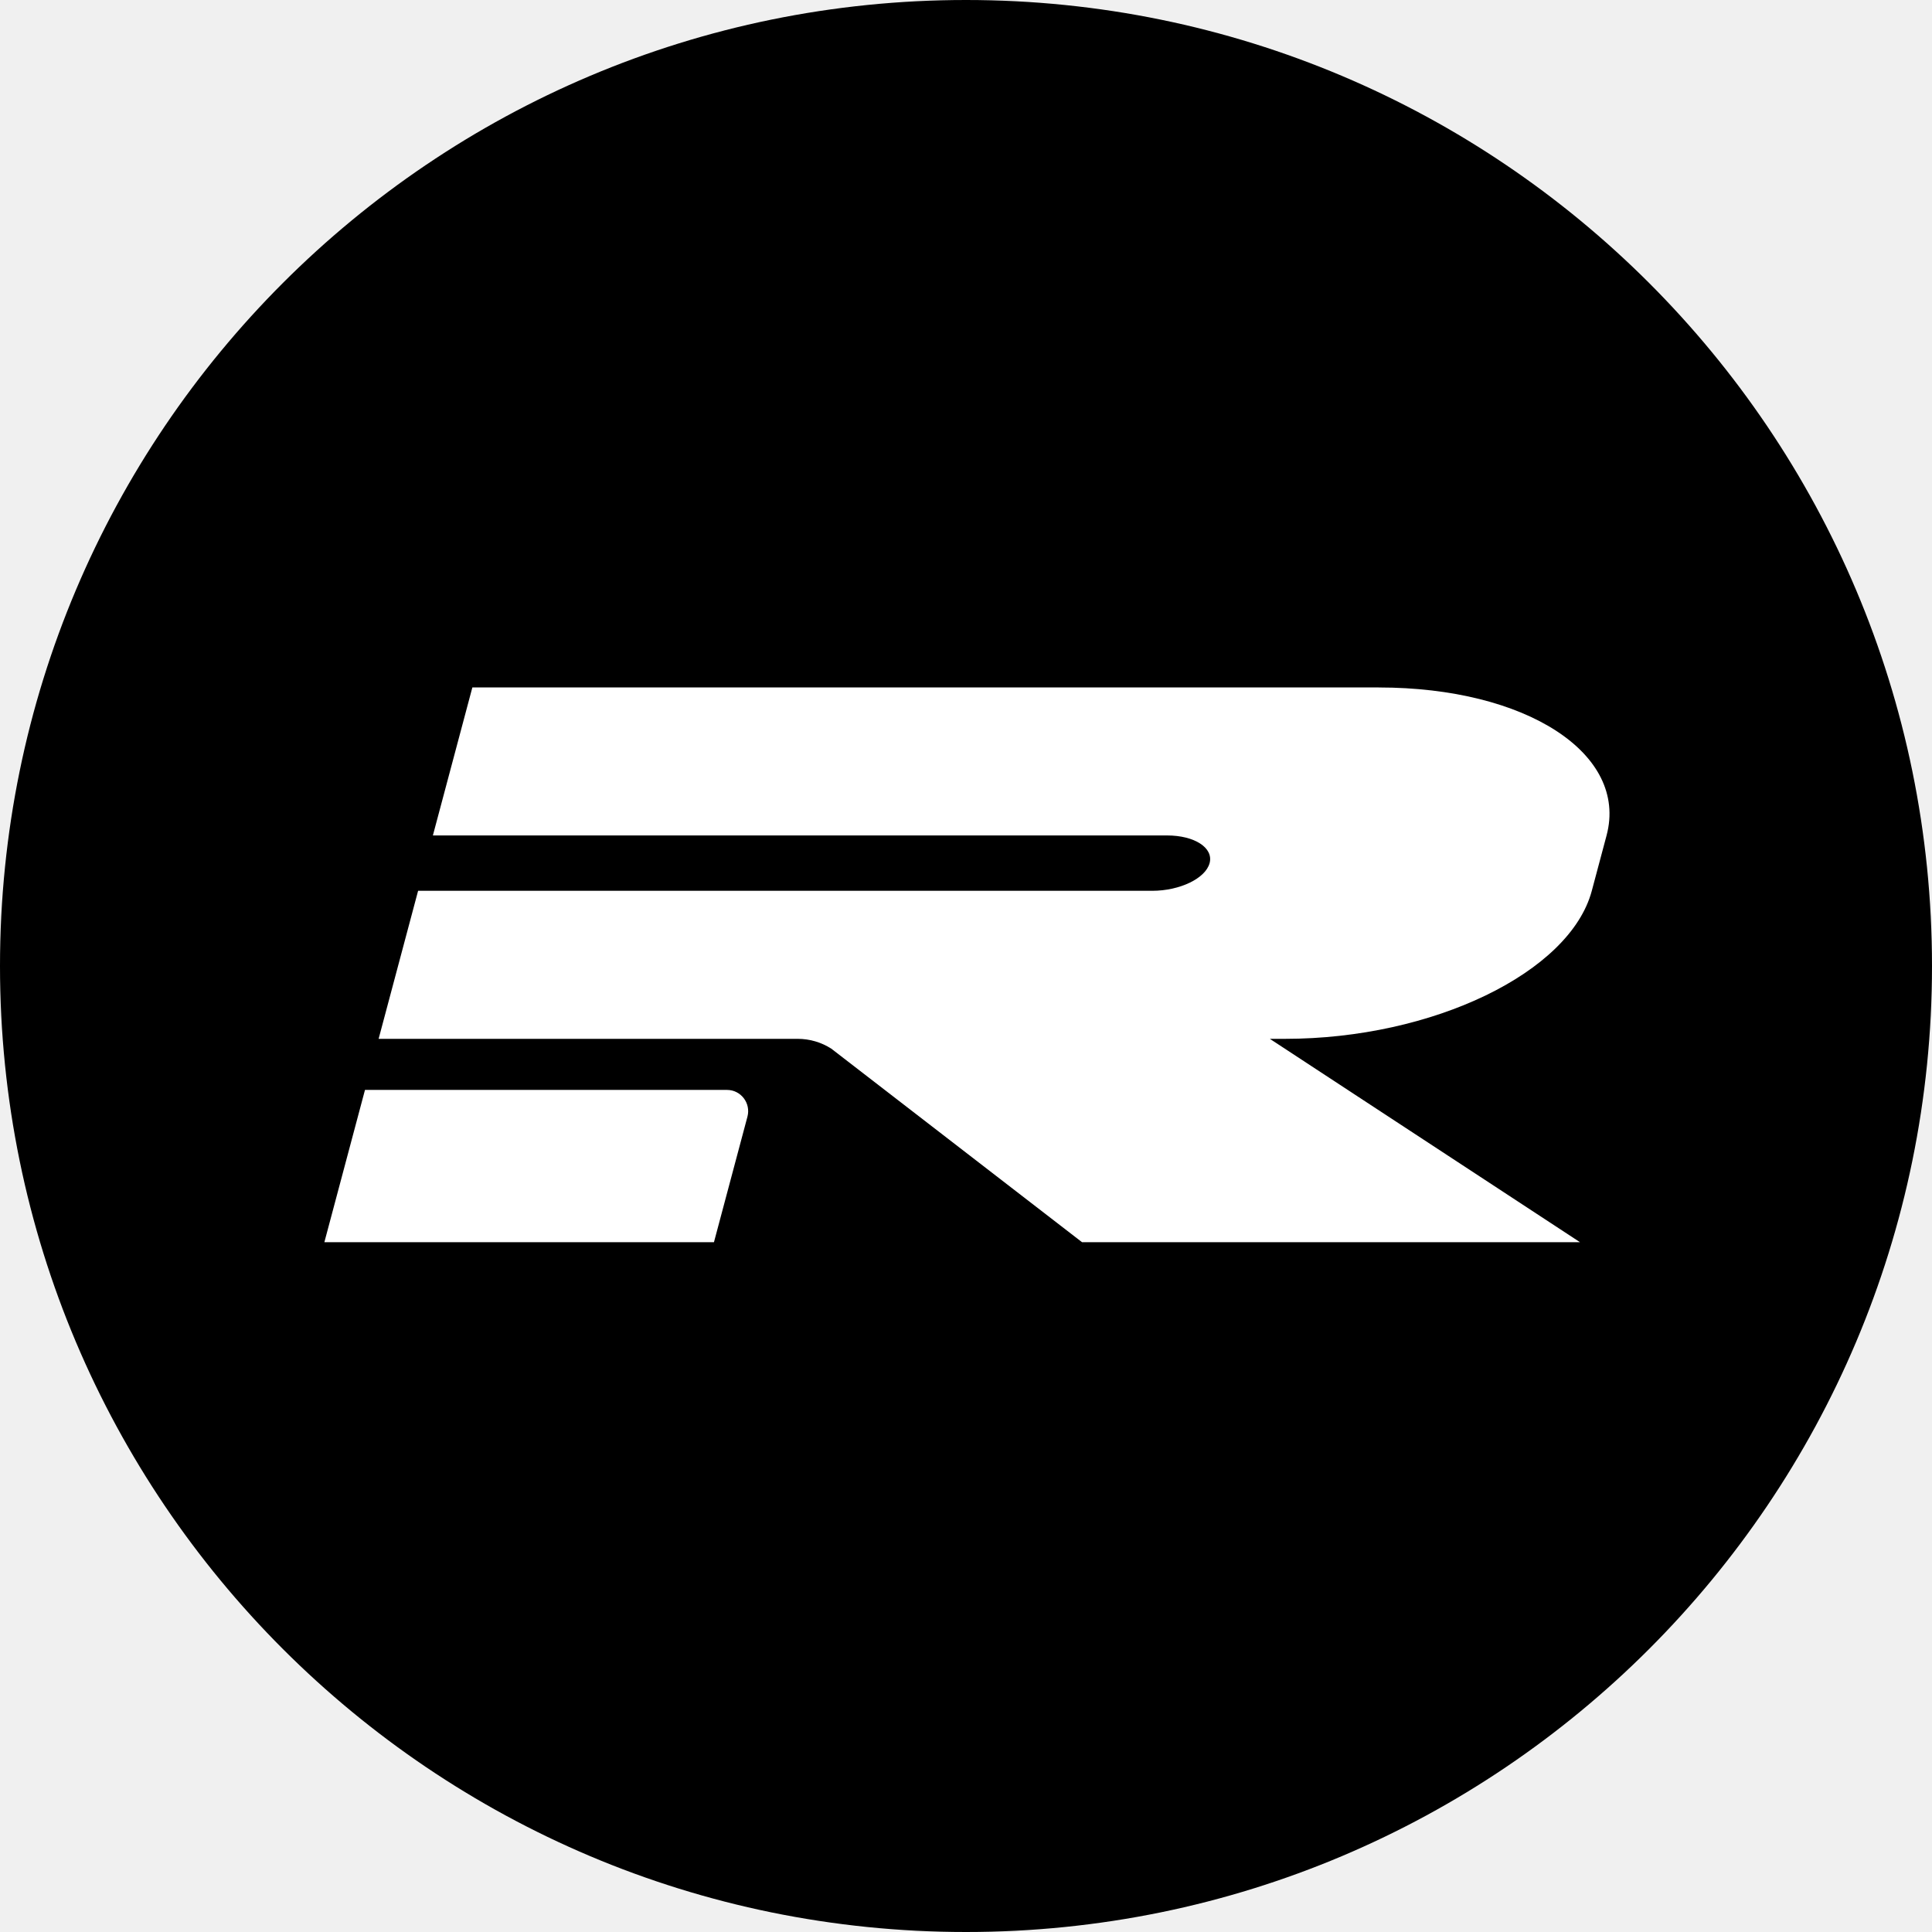
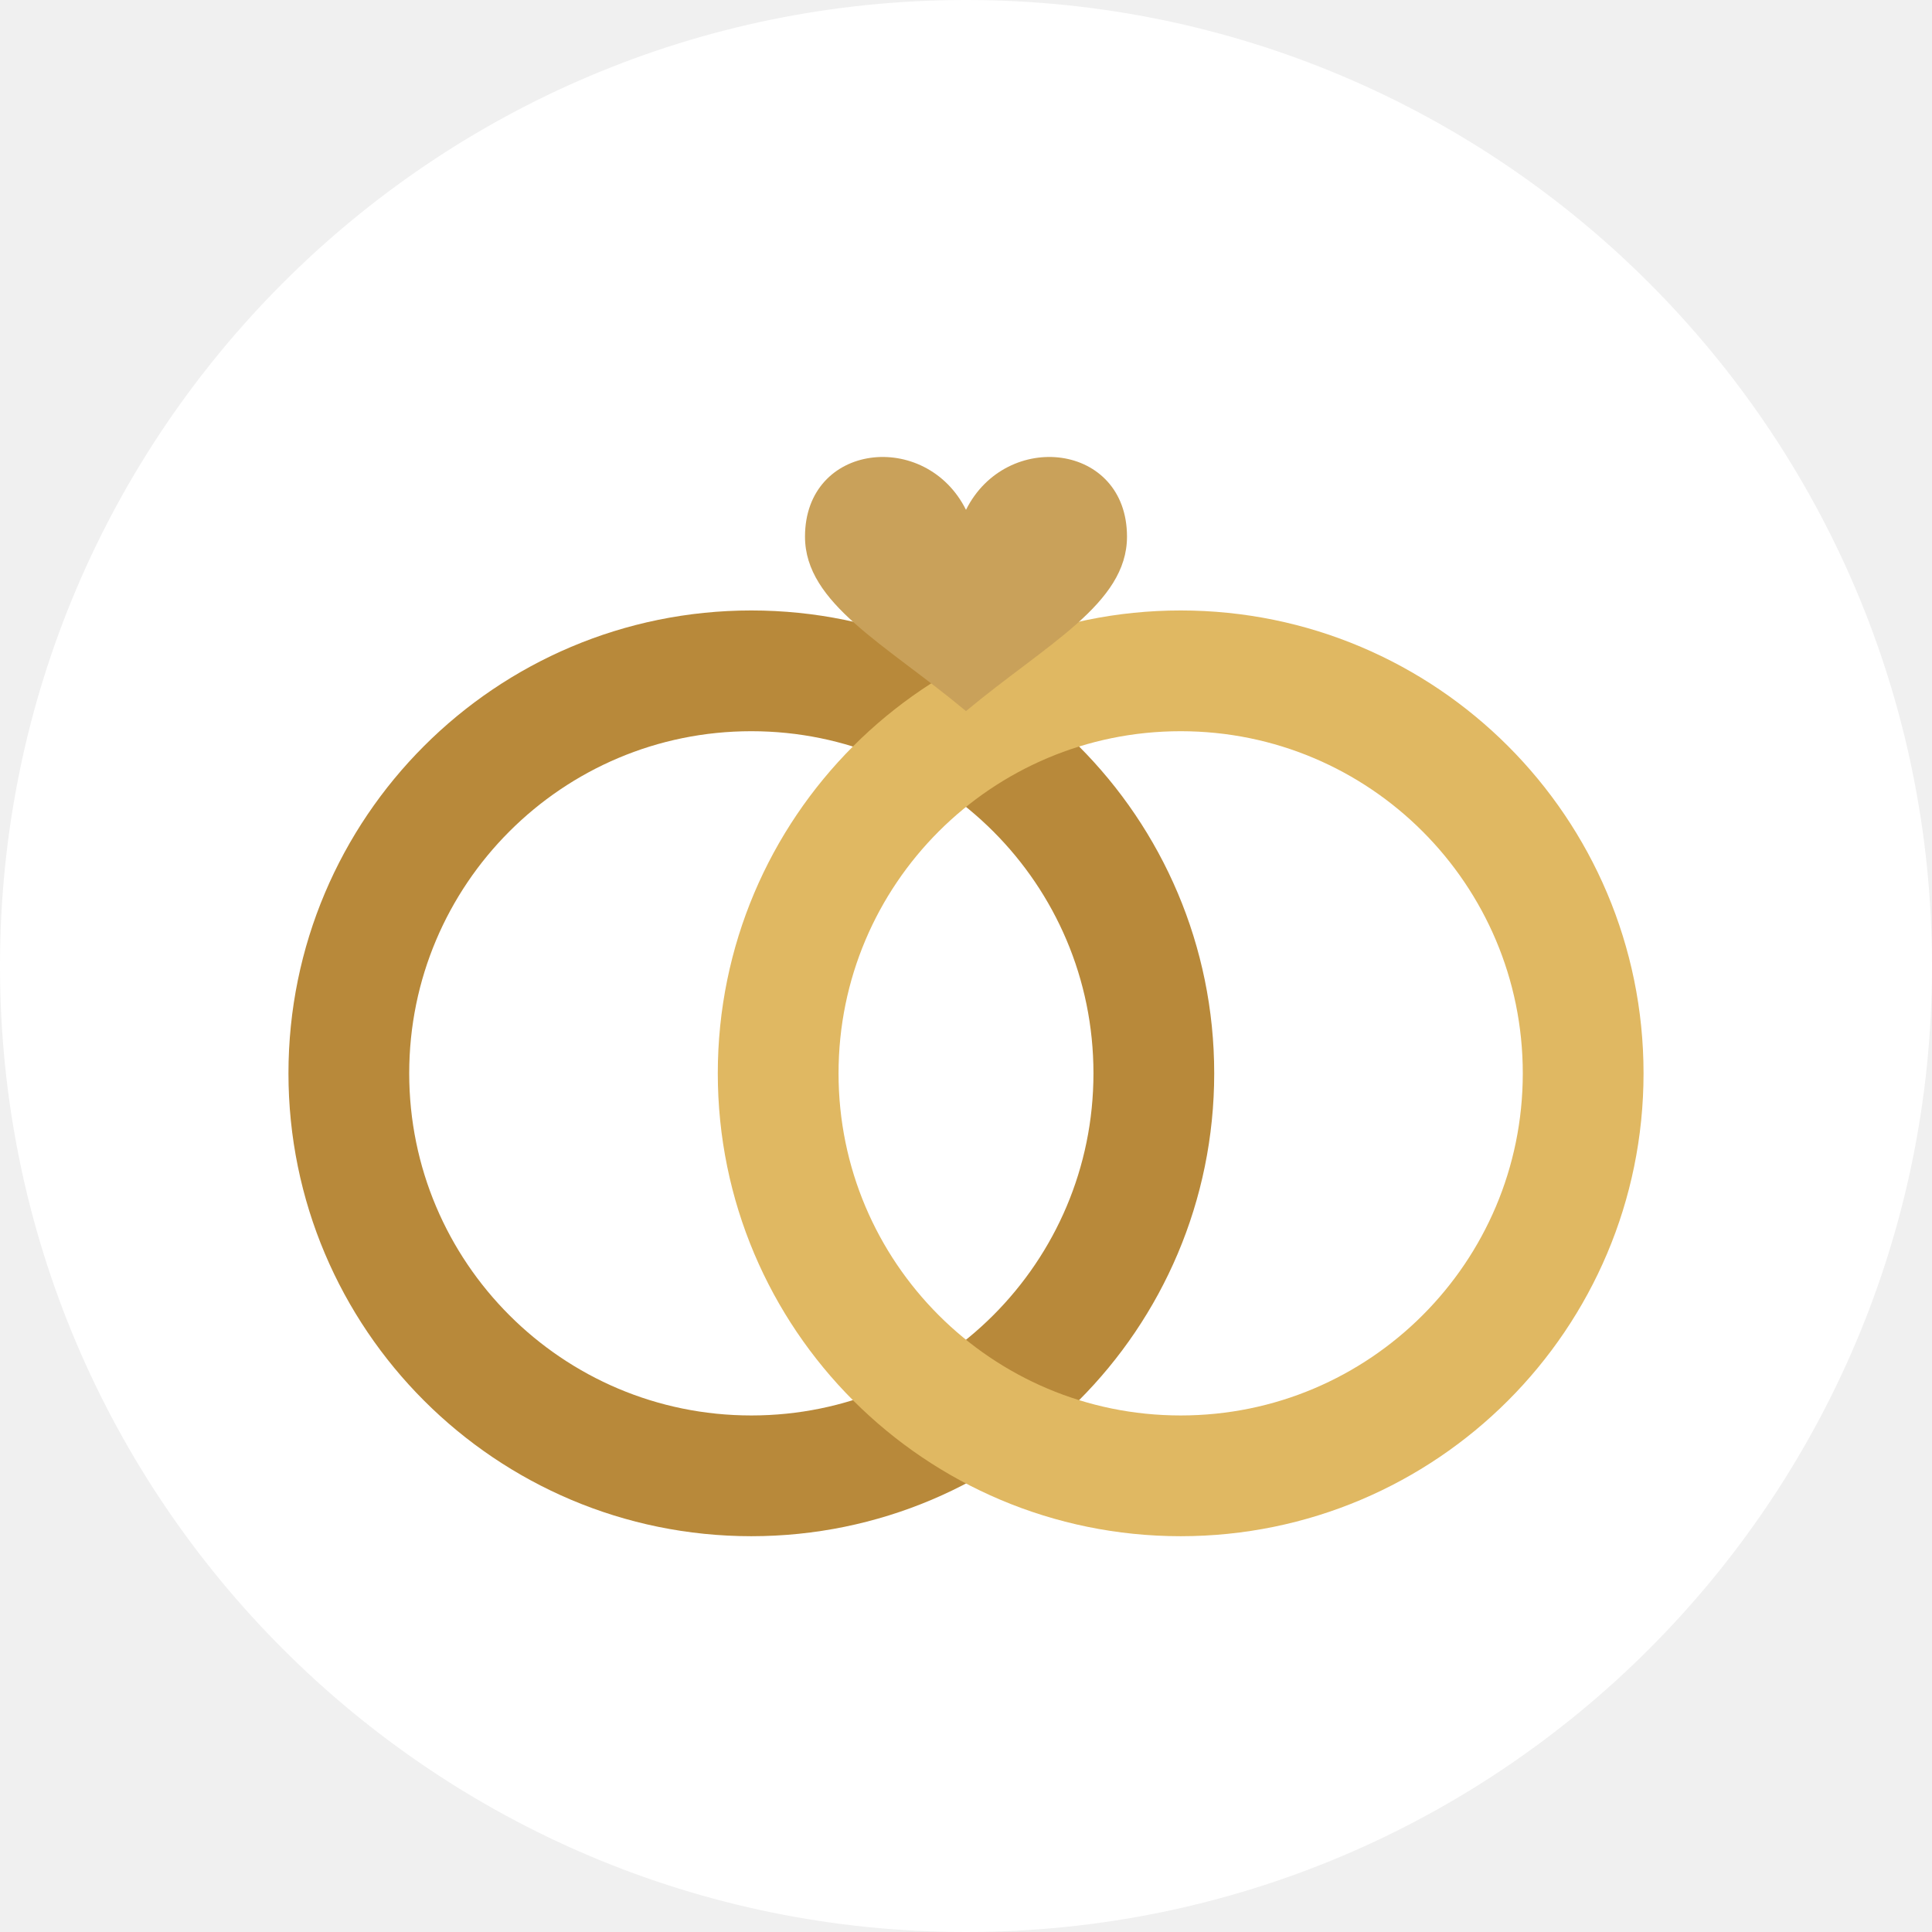
<svg xmlns="http://www.w3.org/2000/svg" width="144" height="144" viewBox="0 0 144 144" fill="none">
-   <rect width="144" height="144" rx="72" fill="black" />
-   <g clip-path="url(#clip0_2008_2428)">
-     <path d="M102.763 51.238L102.762 51.239V51.24C113.767 51.24 121.369 56.179 119.744 62.271L118.643 66.397C117.017 72.49 106.778 77.429 95.773 77.429H94.647L117.765 92.587H80.65L61.963 78.163C61.215 77.683 60.346 77.429 59.459 77.429H28.22L31.163 66.395H85.88C87.937 66.395 89.852 65.472 90.156 64.333H90.157C90.461 63.194 89.039 62.269 86.981 62.269H32.265L35.207 51.238H102.763ZM54.187 81.236C55.223 81.236 55.978 82.225 55.71 83.23L53.214 92.586H24.177L27.204 81.236H54.187Z" fill="white" />
-   </g>
-   <defs>
-     <clipPath id="clip0_2008_2428">
-       <rect width="96" height="41.586" fill="white" transform="translate(24 51.2069)" />
-     </clipPath>
-   </defs>
+   <rect width="144" height="144" rx="72" fill="#ffffff" />
+   <circle cx="56" cy="80" r="30" stroke="#b8893a" stroke-width="9" />
+   <circle cx="88" cy="80" r="30" stroke="#e0b862" stroke-width="9" />
+   <path d="M72 38c-3-6-12-5-12 2 0 5 6 8 12 13 6-5 12-8 12-13 0-7-9-8-12-2z" fill="#c9a15a" />
</svg>
